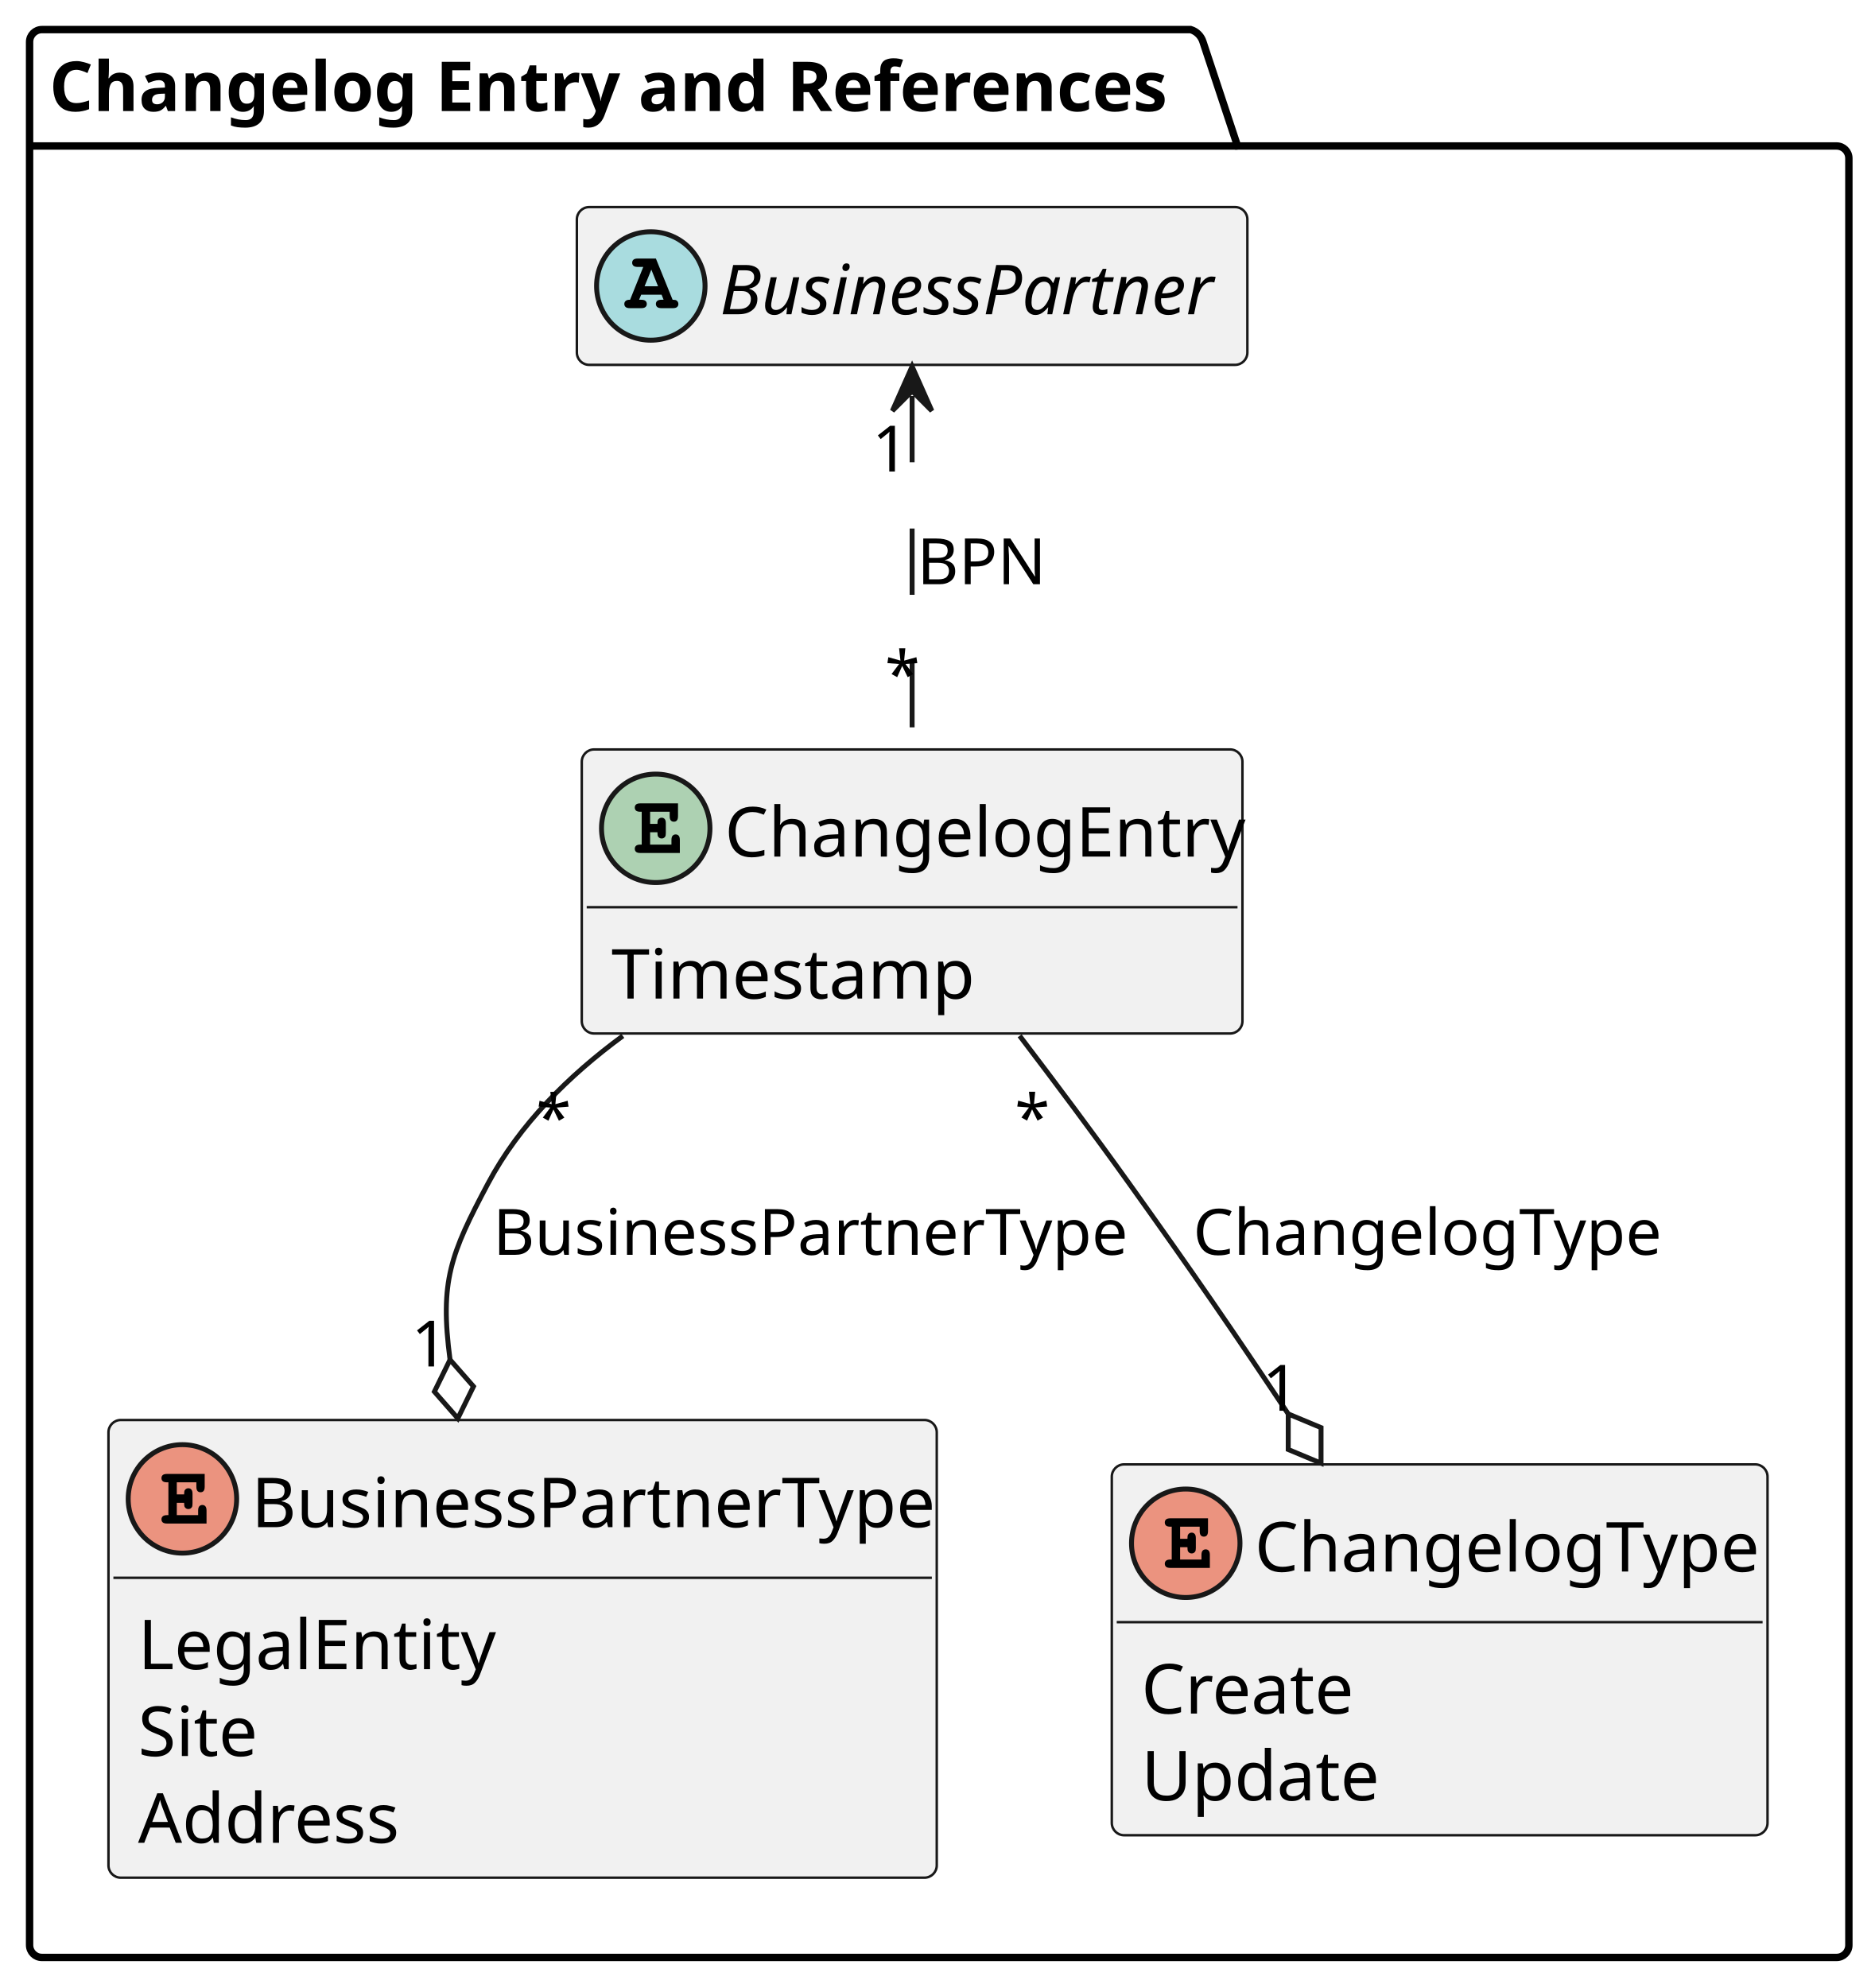
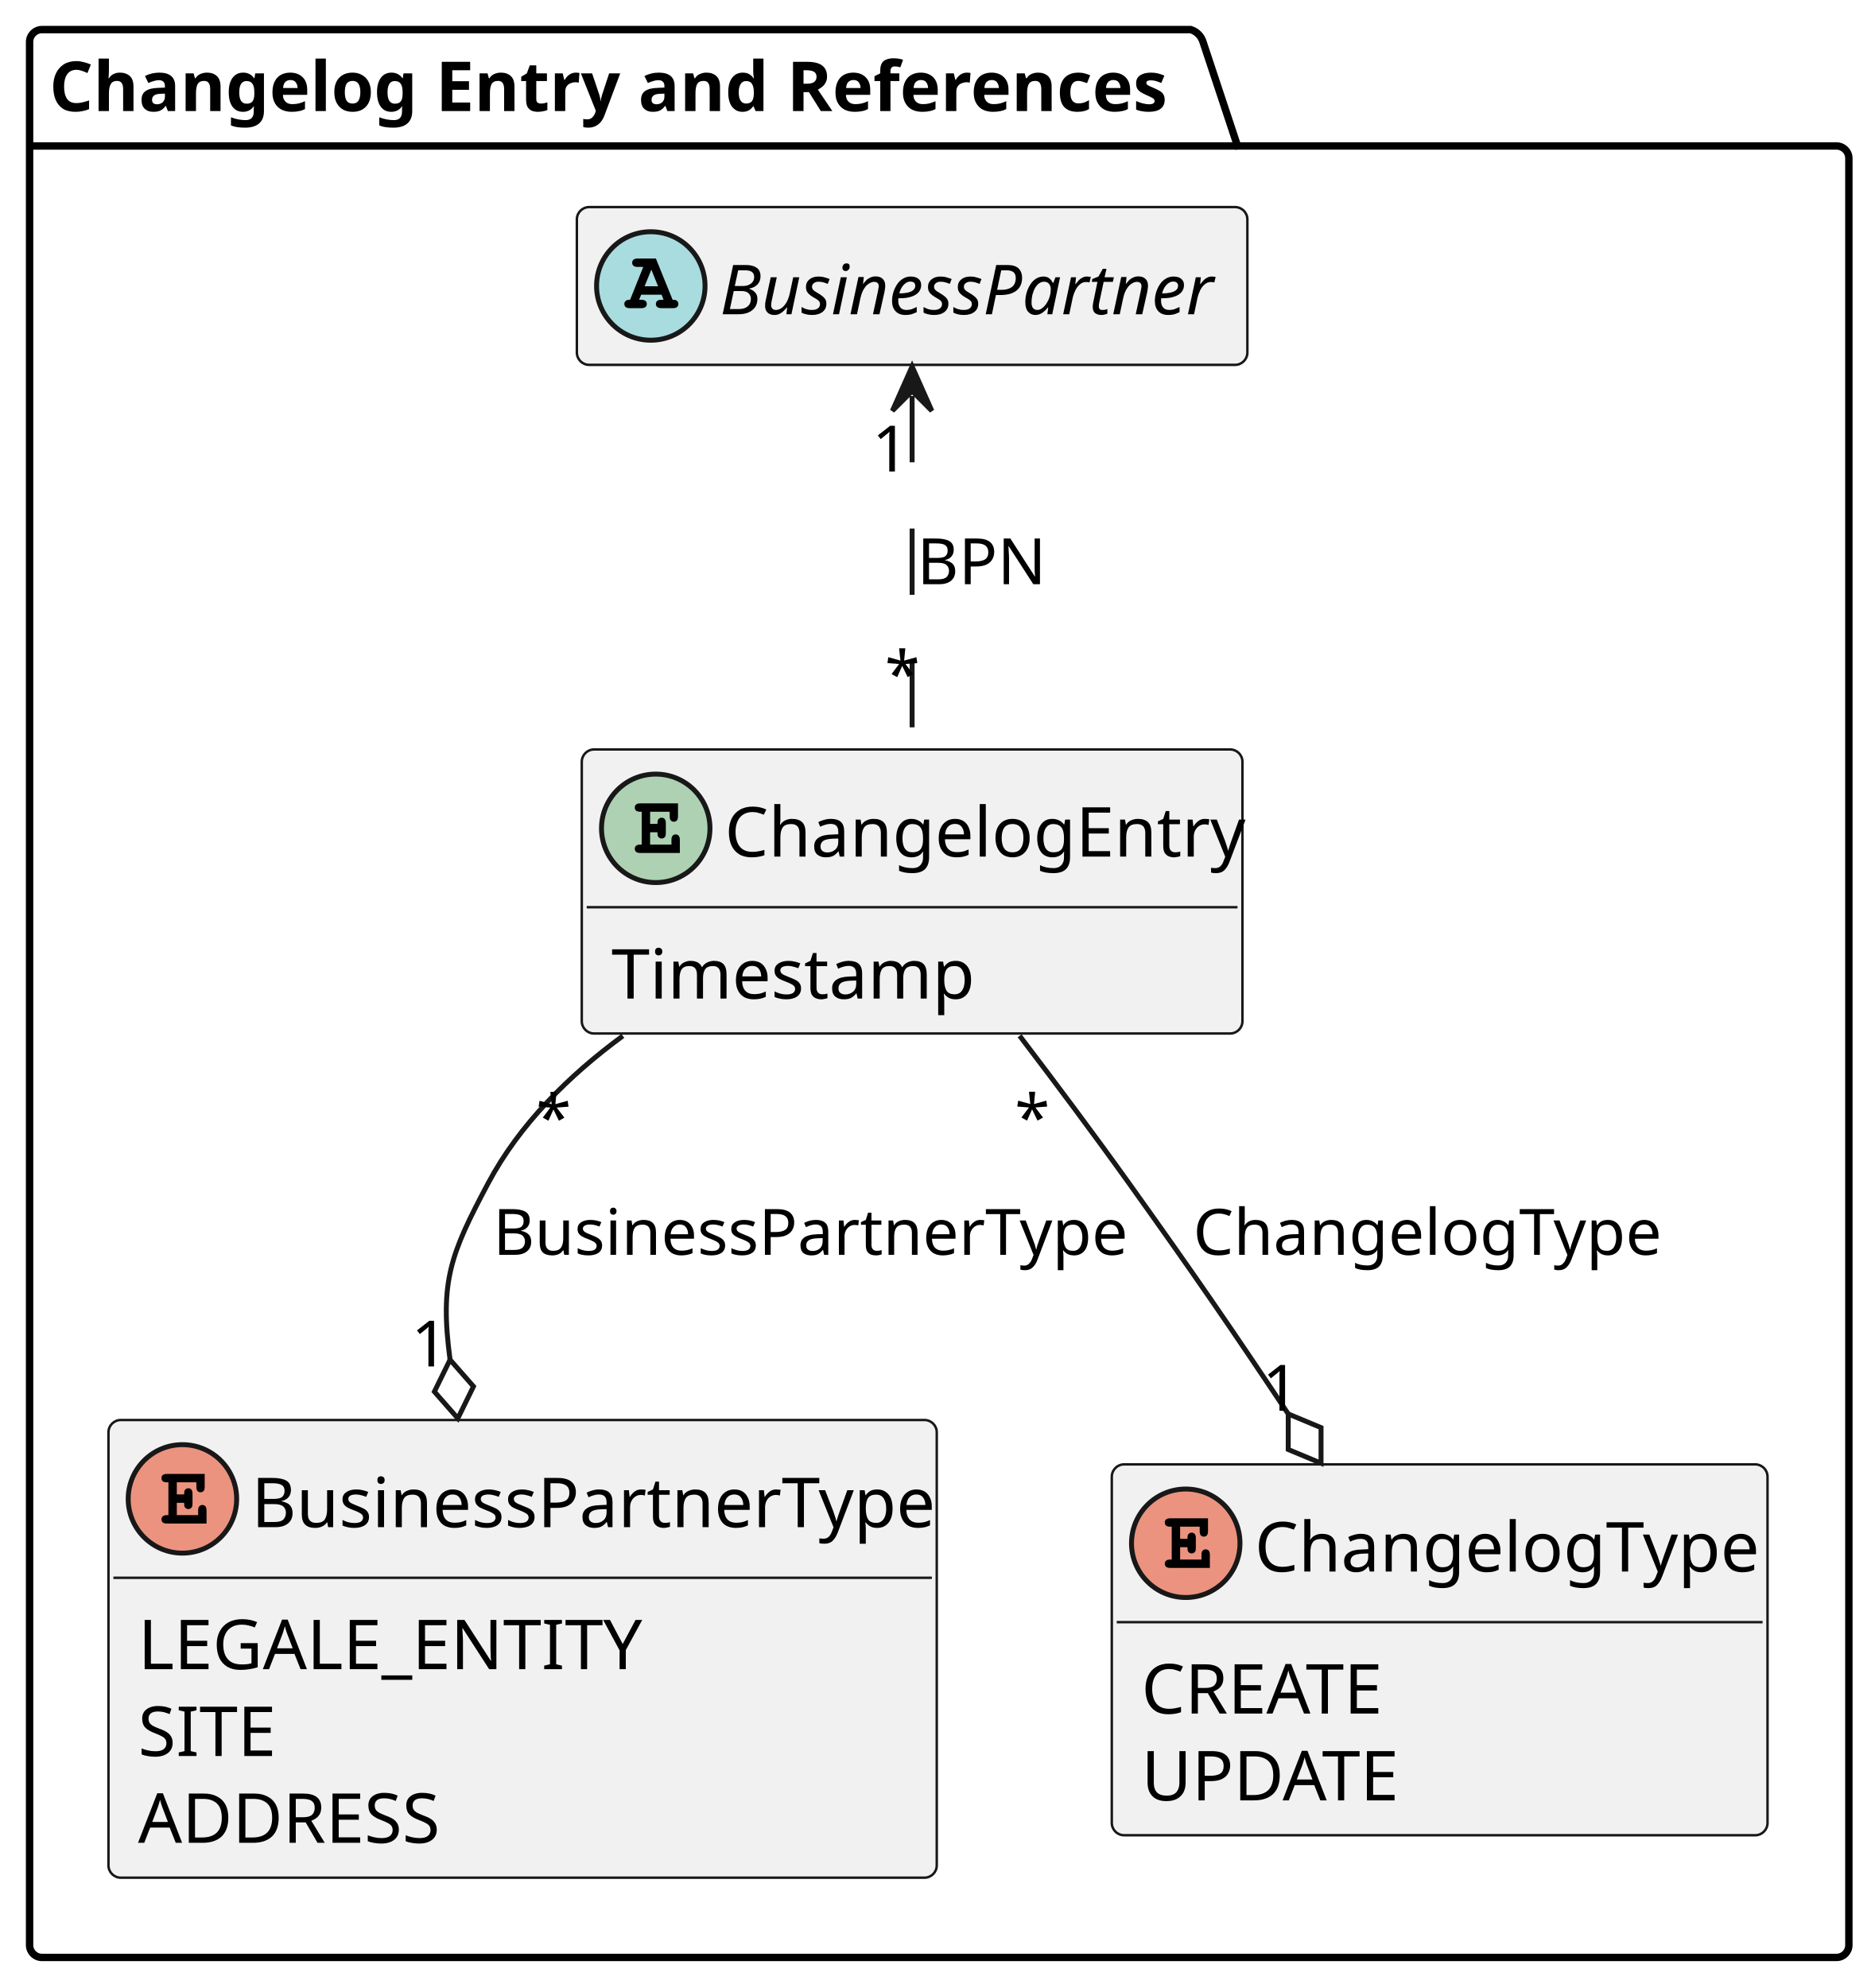
<svg xmlns="http://www.w3.org/2000/svg" contentStyleType="text/css" height="210.417px" preserveAspectRatio="none" style="width:198px;height:210px;background:#FFFFFF;" version="1.1" viewBox="0 0 198 210" width="198.958px" zoomAndPan="magnify">
  <defs />
  <g>
    <g id="cluster_Changelog Entry and References">
      <path d="M4.427,3.125 L125.781,3.125 A1.953,1.953 0 0 1 127.083,4.427 L130.729,15.421 L194.01,15.421 A1.302,1.302 0 0 1 195.312,16.724 L195.312,205.469 A1.302,1.302 0 0 1 194.01,206.771 L4.427,206.771 A1.302,1.302 0 0 1 3.125,205.469 L3.125,4.427 A1.302,1.302 0 0 1 4.427,3.125 " fill="none" style="stroke:#000000;stroke-width:0.781;" />
      <line style="stroke:#000000;stroke-width:0.781;" x1="3.125" x2="130.729" y1="15.421" y2="15.421" />
      <text fill="#000000" font-family="sans-serif" font-size="7.292" font-weight="bold" lengthAdjust="spacing" textLength="120.833" x="5.208" y="11.736">Changelog Entry and References</text>
    </g>
    <g id="elem_BusinessPartner">
      <rect codeLine="5" fill="#F1F1F1" height="16.667" id="BusinessPartner" rx="1.302" ry="1.302" style="stroke:#181818;stroke-width:0.26;" width="70.833" x="60.938" y="21.875" />
      <ellipse cx="68.75" cy="30.208" fill="#A9DCDF" rx="5.729" ry="5.729" style="stroke:#181818;stroke-width:0.521;" />
      <path d="M69.889,31.128 L67.733,31.128 L67.513,31.665 L67.733,31.665 Q68.05,31.665 68.189,31.787 Q68.327,31.909 68.327,32.113 Q68.327,32.308 68.189,32.43 Q68.05,32.552 67.733,32.552 L66.537,32.552 Q66.219,32.552 66.089,32.43 Q65.951,32.308 65.951,32.105 Q65.951,31.909 66.097,31.787 Q66.235,31.657 66.561,31.665 L67.953,28.198 L67.375,28.198 Q67.057,28.198 66.919,28.076 Q66.781,27.954 66.781,27.751 Q66.781,27.555 66.919,27.433 Q67.057,27.311 67.375,27.311 L69.287,27.311 L71.053,31.665 Q71.362,31.665 71.46,31.738 Q71.663,31.877 71.663,32.113 Q71.663,32.308 71.525,32.43 Q71.395,32.552 71.078,32.552 L69.881,32.552 Q69.564,32.552 69.425,32.43 Q69.287,32.308 69.287,32.105 Q69.287,31.909 69.425,31.787 Q69.564,31.665 69.881,31.665 L70.101,31.665 L69.889,31.128 Z M69.515,30.241 L68.807,28.483 L68.091,30.241 L69.515,30.241 Z " fill="#000000" />
      <text fill="#000000" font-family="sans-serif" font-size="7.292" font-style="italic" lengthAdjust="spacing" textLength="54.167" x="76.042" y="33.192">BusinessPartner</text>
    </g>
    <g id="elem_ChangelogEntry">
      <rect codeLine="7" fill="#F1F1F1" height="30.005" id="ChangelogEntry" rx="1.302" ry="1.302" style="stroke:#181818;stroke-width:0.26;" width="69.792" x="61.458" y="79.167" />
      <ellipse cx="69.271" cy="87.5" fill="#ADD1B2" rx="5.729" ry="5.729" style="stroke:#181818;stroke-width:0.521;" />
      <path d="M68.677,87.915 L68.677,89.217 L70.931,89.217 L70.931,88.737 Q70.931,88.42 71.053,88.281 Q71.183,88.143 71.379,88.143 Q71.574,88.143 71.696,88.281 Q71.818,88.42 71.818,88.737 L71.818,90.104 L67.651,90.104 Q67.326,90.104 67.188,89.982 Q67.057,89.86 67.057,89.657 Q67.057,89.461 67.196,89.339 Q67.334,89.217 67.651,89.217 L67.79,89.217 L67.79,85.75 L67.651,85.75 Q67.326,85.75 67.188,85.628 Q67.057,85.506 67.057,85.303 Q67.057,85.107 67.188,84.985 Q67.326,84.863 67.651,84.863 L71.623,84.863 L71.623,86.214 Q71.623,86.532 71.501,86.67 Q71.387,86.8 71.183,86.8 Q70.988,86.8 70.866,86.67 Q70.744,86.532 70.744,86.214 L70.744,85.75 L68.677,85.75 L68.677,87.028 L69.45,87.028 Q69.45,86.686 69.515,86.588 Q69.653,86.377 69.897,86.377 Q70.093,86.377 70.215,86.515 Q70.337,86.645 70.337,86.963 L70.337,87.988 Q70.337,88.273 70.272,88.371 Q70.133,88.574 69.897,88.574 Q69.653,88.574 69.515,88.363 Q69.45,88.265 69.45,87.915 L68.677,87.915 Z " fill="#000000" />
      <text fill="#000000" font-family="sans-serif" font-size="7.292" lengthAdjust="spacing" textLength="53.125" x="76.562" y="90.484">ChangelogEntry</text>
      <line style="stroke:#181818;stroke-width:0.26;" x1="61.979" x2="130.729" y1="95.833" y2="95.833" />
      <text fill="#000000" font-family="sans-serif" font-size="7.292" lengthAdjust="spacing" textLength="35.938" x="64.583" y="105.486">Timestamp</text>
    </g>
    <g id="elem_BusinessPartnerType">
      <rect codeLine="11" fill="#F1F1F1" height="48.348" id="BusinessPartnerType" rx="1.302" ry="1.302" style="stroke:#181818;stroke-width:0.26;" width="87.5" x="11.458" y="150" />
      <ellipse cx="19.271" cy="158.333" fill="#EB937F" rx="5.729" ry="5.729" style="stroke:#181818;stroke-width:0.521;" />
      <path d="M18.677,158.748 L18.677,160.05 L20.931,160.05 L20.931,159.57 Q20.931,159.253 21.053,159.115 Q21.183,158.976 21.379,158.976 Q21.574,158.976 21.696,159.115 Q21.818,159.253 21.818,159.57 L21.818,160.938 L17.651,160.938 Q17.326,160.938 17.188,160.815 Q17.057,160.693 17.057,160.49 Q17.057,160.295 17.196,160.173 Q17.334,160.05 17.651,160.05 L17.79,160.05 L17.79,156.584 L17.651,156.584 Q17.326,156.584 17.188,156.462 Q17.057,156.339 17.057,156.136 Q17.057,155.941 17.188,155.819 Q17.326,155.697 17.651,155.697 L21.623,155.697 L21.623,157.048 Q21.623,157.365 21.501,157.503 Q21.387,157.633 21.183,157.633 Q20.988,157.633 20.866,157.503 Q20.744,157.365 20.744,157.048 L20.744,156.584 L18.677,156.584 L18.677,157.861 L19.45,157.861 Q19.45,157.519 19.515,157.422 Q19.653,157.21 19.898,157.21 Q20.093,157.21 20.215,157.349 Q20.337,157.479 20.337,157.796 L20.337,158.822 Q20.337,159.106 20.272,159.204 Q20.134,159.408 19.898,159.408 Q19.653,159.408 19.515,159.196 Q19.45,159.098 19.45,158.748 L18.677,158.748 Z " fill="#000000" />
      <text fill="#000000" font-family="sans-serif" font-size="7.292" lengthAdjust="spacing" textLength="70.833" x="26.562" y="161.317">BusinessPartnerType</text>
      <line style="stroke:#181818;stroke-width:0.26;" x1="11.979" x2="98.438" y1="166.667" y2="166.667" />
-       <text fill="#000000" font-family="sans-serif" font-size="7.292" lengthAdjust="spacing" textLength="36.458" x="14.583" y="176.319">LegalEntity</text>
-       <text fill="#000000" font-family="sans-serif" font-size="7.292" lengthAdjust="spacing" textLength="12.5" x="14.583" y="185.491">Site</text>
-       <text fill="#000000" font-family="sans-serif" font-size="7.292" lengthAdjust="spacing" textLength="27.083" x="14.583" y="194.662">Address</text>
+       <text fill="#000000" font-family="sans-serif" font-size="7.292" lengthAdjust="spacing" textLength="57.292" x="14.583" y="176.319">LEGALE_ENTITY</text>
+       <text fill="#000000" font-family="sans-serif" font-size="7.292" lengthAdjust="spacing" textLength="15.625" x="14.583" y="185.491">SITE</text>
+       <text fill="#000000" font-family="sans-serif" font-size="7.292" lengthAdjust="spacing" textLength="34.375" x="14.583" y="194.662">ADDRESS</text>
    </g>
    <g id="elem_ChangelogType">
      <rect codeLine="17" fill="#F1F1F1" height="39.176" id="ChangelogType" rx="1.302" ry="1.302" style="stroke:#181818;stroke-width:0.26;" width="69.271" x="117.448" y="154.688" />
      <ellipse cx="125.26" cy="163.021" fill="#EB937F" rx="5.729" ry="5.729" style="stroke:#181818;stroke-width:0.521;" />
      <path d="M124.666,163.436 L124.666,164.738 L126.921,164.738 L126.921,164.258 Q126.921,163.94 127.043,163.802 Q127.173,163.664 127.368,163.664 Q127.564,163.664 127.686,163.802 Q127.808,163.94 127.808,164.258 L127.808,165.625 L123.641,165.625 Q123.315,165.625 123.177,165.503 Q123.047,165.381 123.047,165.177 Q123.047,164.982 123.185,164.86 Q123.324,164.738 123.641,164.738 L123.779,164.738 L123.779,161.271 L123.641,161.271 Q123.315,161.271 123.177,161.149 Q123.047,161.027 123.047,160.824 Q123.047,160.628 123.177,160.506 Q123.315,160.384 123.641,160.384 L127.612,160.384 L127.612,161.735 Q127.612,162.052 127.49,162.191 Q127.376,162.321 127.173,162.321 Q126.978,162.321 126.856,162.191 Q126.733,162.052 126.733,161.735 L126.733,161.271 L124.666,161.271 L124.666,162.549 L125.439,162.549 Q125.439,162.207 125.505,162.109 Q125.643,161.898 125.887,161.898 Q126.082,161.898 126.204,162.036 Q126.326,162.166 126.326,162.484 L126.326,163.509 Q126.326,163.794 126.261,163.892 Q126.123,164.095 125.887,164.095 Q125.643,164.095 125.505,163.883 Q125.439,163.786 125.439,163.436 L124.666,163.436 Z " fill="#000000" />
      <text fill="#000000" font-family="sans-serif" font-size="7.292" lengthAdjust="spacing" textLength="52.604" x="132.552" y="166.004">ChangelogType</text>
      <line style="stroke:#181818;stroke-width:0.26;" x1="117.969" x2="186.198" y1="171.354" y2="171.354" />
-       <text fill="#000000" font-family="sans-serif" font-size="7.292" lengthAdjust="spacing" textLength="22.396" x="120.573" y="181.007">Create</text>
-       <text fill="#000000" font-family="sans-serif" font-size="7.292" lengthAdjust="spacing" textLength="23.438" x="120.573" y="190.178">Update</text>
+       <text fill="#000000" font-family="sans-serif" font-size="7.292" lengthAdjust="spacing" textLength="29.167" x="120.573" y="181.007">CREATE</text>
+       <text fill="#000000" font-family="sans-serif" font-size="7.292" lengthAdjust="spacing" textLength="28.646" x="120.573" y="190.178">UPDATE</text>
    </g>
    <g id="link_BusinessPartner_ChangelogEntry">
      <path codeLine="22" d="M96.354,41.833 C96.354,51.969 96.354,66.526 96.354,79.115 " fill="none" id="BusinessPartner-backto-ChangelogEntry" style="stroke:#181818;stroke-width:0.521;stroke-dasharray:7.0,7.0;" />
      <polygon fill="#181818" points="96.354,38.708,94.271,43.396,96.354,41.312,98.438,43.396,96.354,38.708" style="stroke:#181818;stroke-width:0.521;" />
      <text fill="#000000" font-family="sans-serif" font-size="6.771" lengthAdjust="spacing" textLength="14.062" x="96.875" y="61.716">BPN</text>
      <text fill="#000000" font-family="sans-serif" font-size="6.771" lengthAdjust="spacing" textLength="3.646" x="92.127" y="49.804">1</text>
      <text fill="#000000" font-family="sans-serif" font-size="6.771" lengthAdjust="spacing" textLength="2.604" x="93.465" y="73.625">*</text>
    </g>
    <g id="link_ChangelogEntry_BusinessPartnerType">
      <path codeLine="24" d="M65.797,109.427 C60.078,113.625 54.865,118.787 51.562,125 C47.583,132.484 46.443,135.357 47.542,143.632 " fill="none" id="ChangelogEntry-to-BusinessPartnerType" style="stroke:#181818;stroke-width:0.521;" />
      <polygon fill="none" points="48.365,149.828,50.018,146.456,47.542,143.632,45.888,147.005,48.365,149.828" style="stroke:#181818;stroke-width:0.521;" />
      <text fill="#000000" font-family="sans-serif" font-size="6.771" lengthAdjust="spacing" textLength="64.583" x="52.083" y="132.549">BusinessPartnerType</text>
      <text fill="#000000" font-family="sans-serif" font-size="6.771" lengthAdjust="spacing" textLength="2.604" x="56.622" y="120.481">*</text>
      <text fill="#000000" font-family="sans-serif" font-size="6.771" lengthAdjust="spacing" textLength="3.646" x="43.446" y="144.349">1</text>
    </g>
    <g id="link_ChangelogEntry_ChangelogType">
      <path codeLine="25" d="M107.713,109.417 C111.453,114.328 115.594,119.859 119.271,125 C126.151,134.62 130.067,140.319 136.088,149.36 " fill="none" id="ChangelogEntry-to-ChangelogType" style="stroke:#181818;stroke-width:0.521;" />
      <polygon fill="none" points="139.552,154.562,139.554,150.807,136.088,149.36,136.086,153.116,139.552,154.562" style="stroke:#181818;stroke-width:0.521;" />
      <text fill="#000000" font-family="sans-serif" font-size="6.771" lengthAdjust="spacing" textLength="46.354" x="126.042" y="132.549">ChangelogType</text>
      <text fill="#000000" font-family="sans-serif" font-size="6.771" lengthAdjust="spacing" textLength="2.604" x="107.184" y="120.468">*</text>
      <text fill="#000000" font-family="sans-serif" font-size="6.771" lengthAdjust="spacing" textLength="3.646" x="133.349" y="149.021">1</text>
    </g>
  </g>
</svg>
